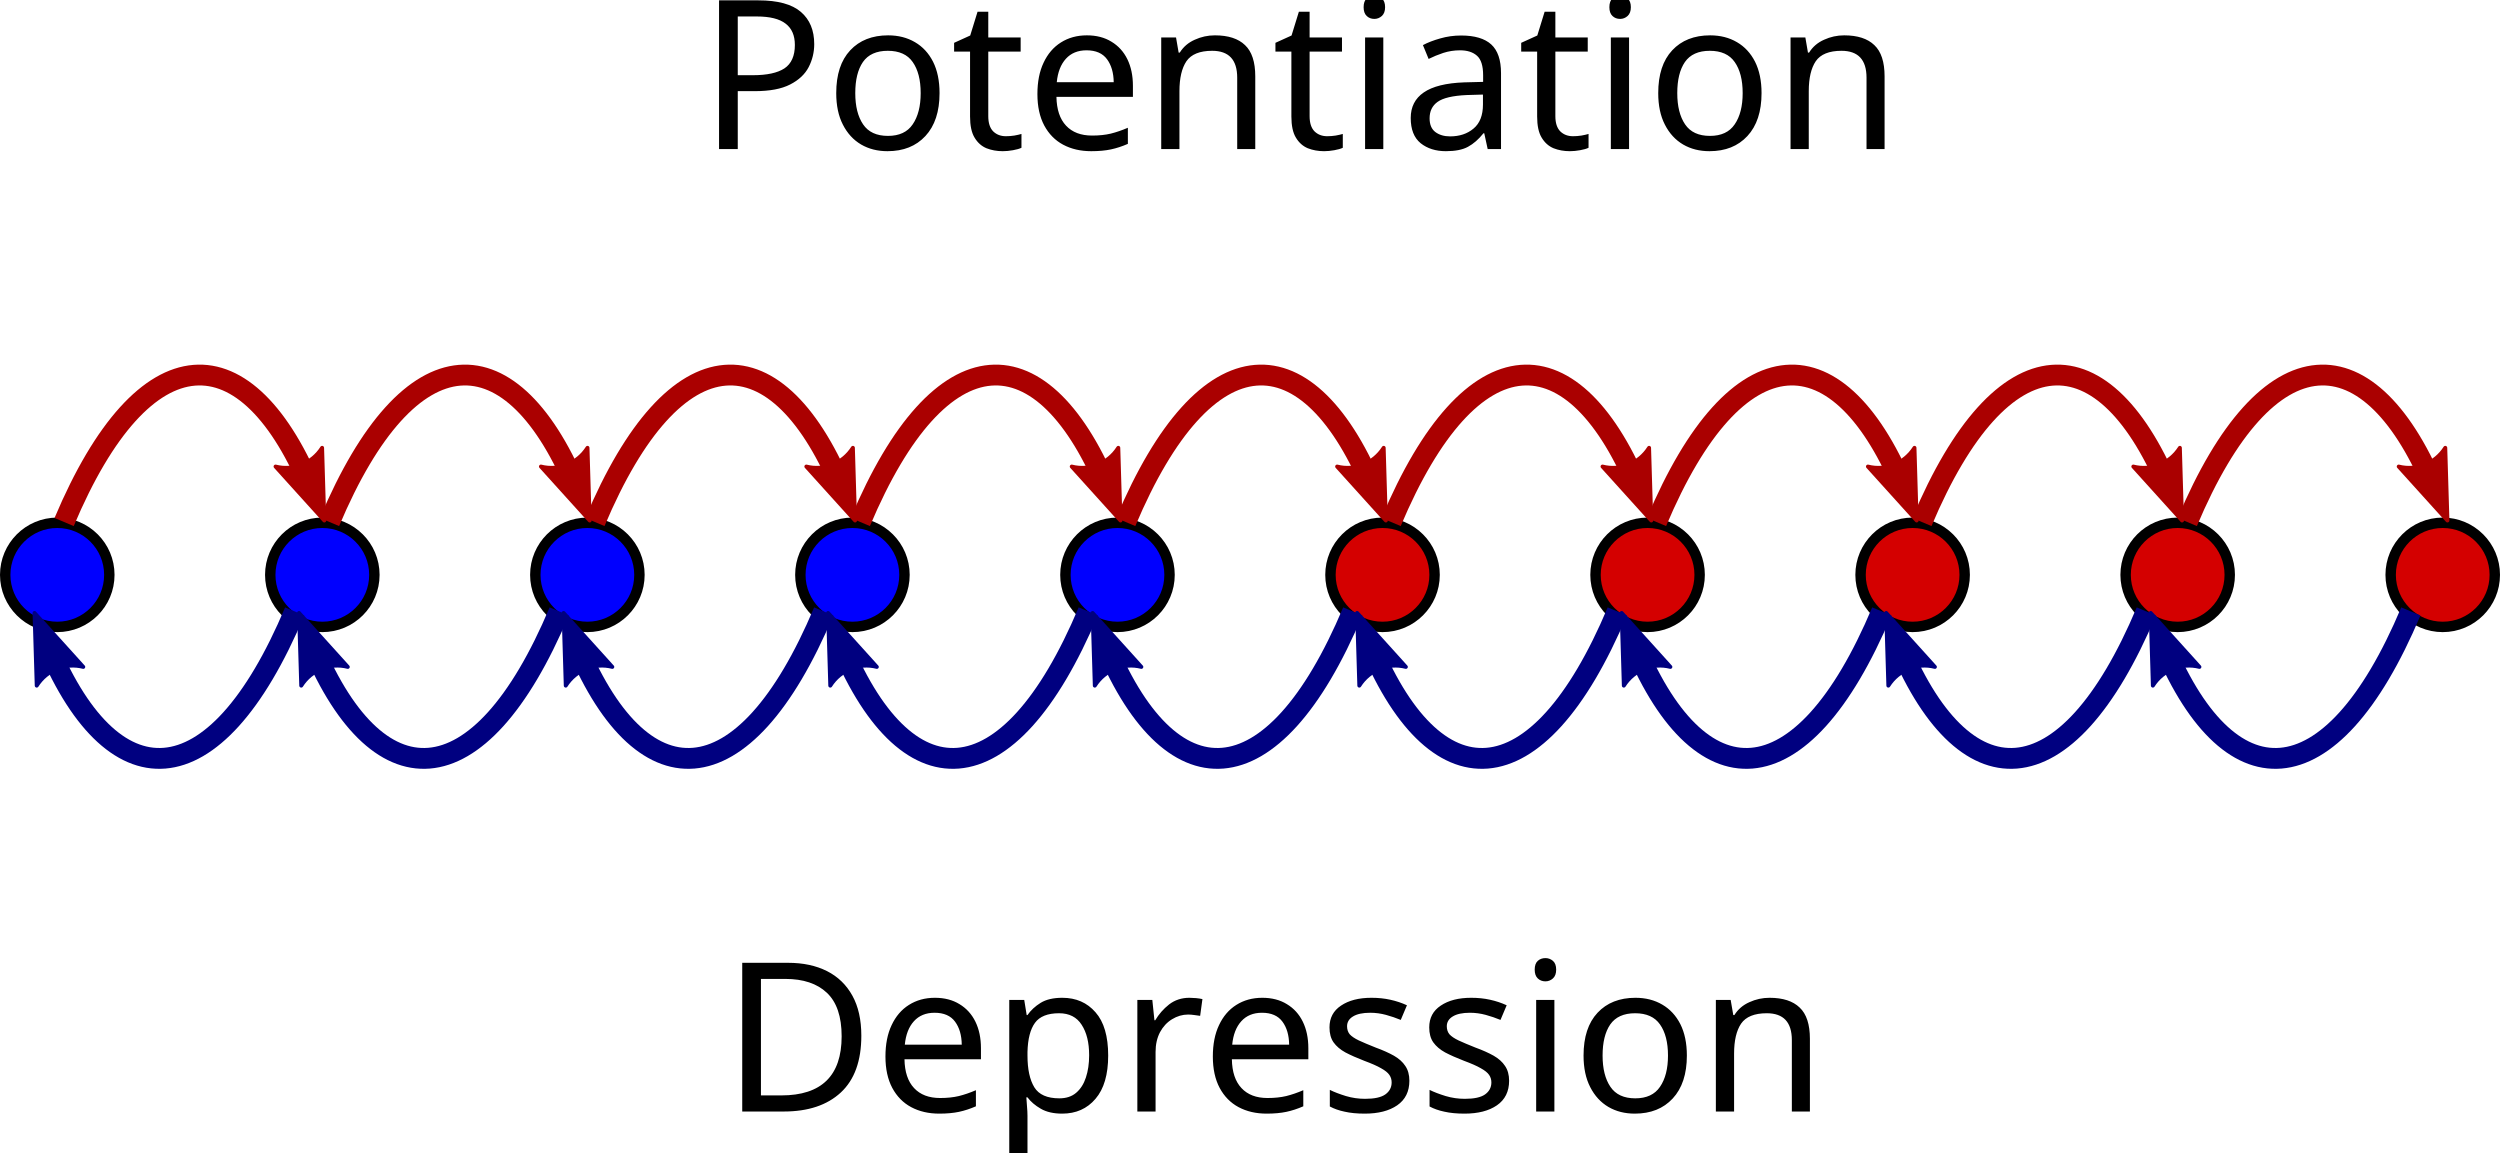
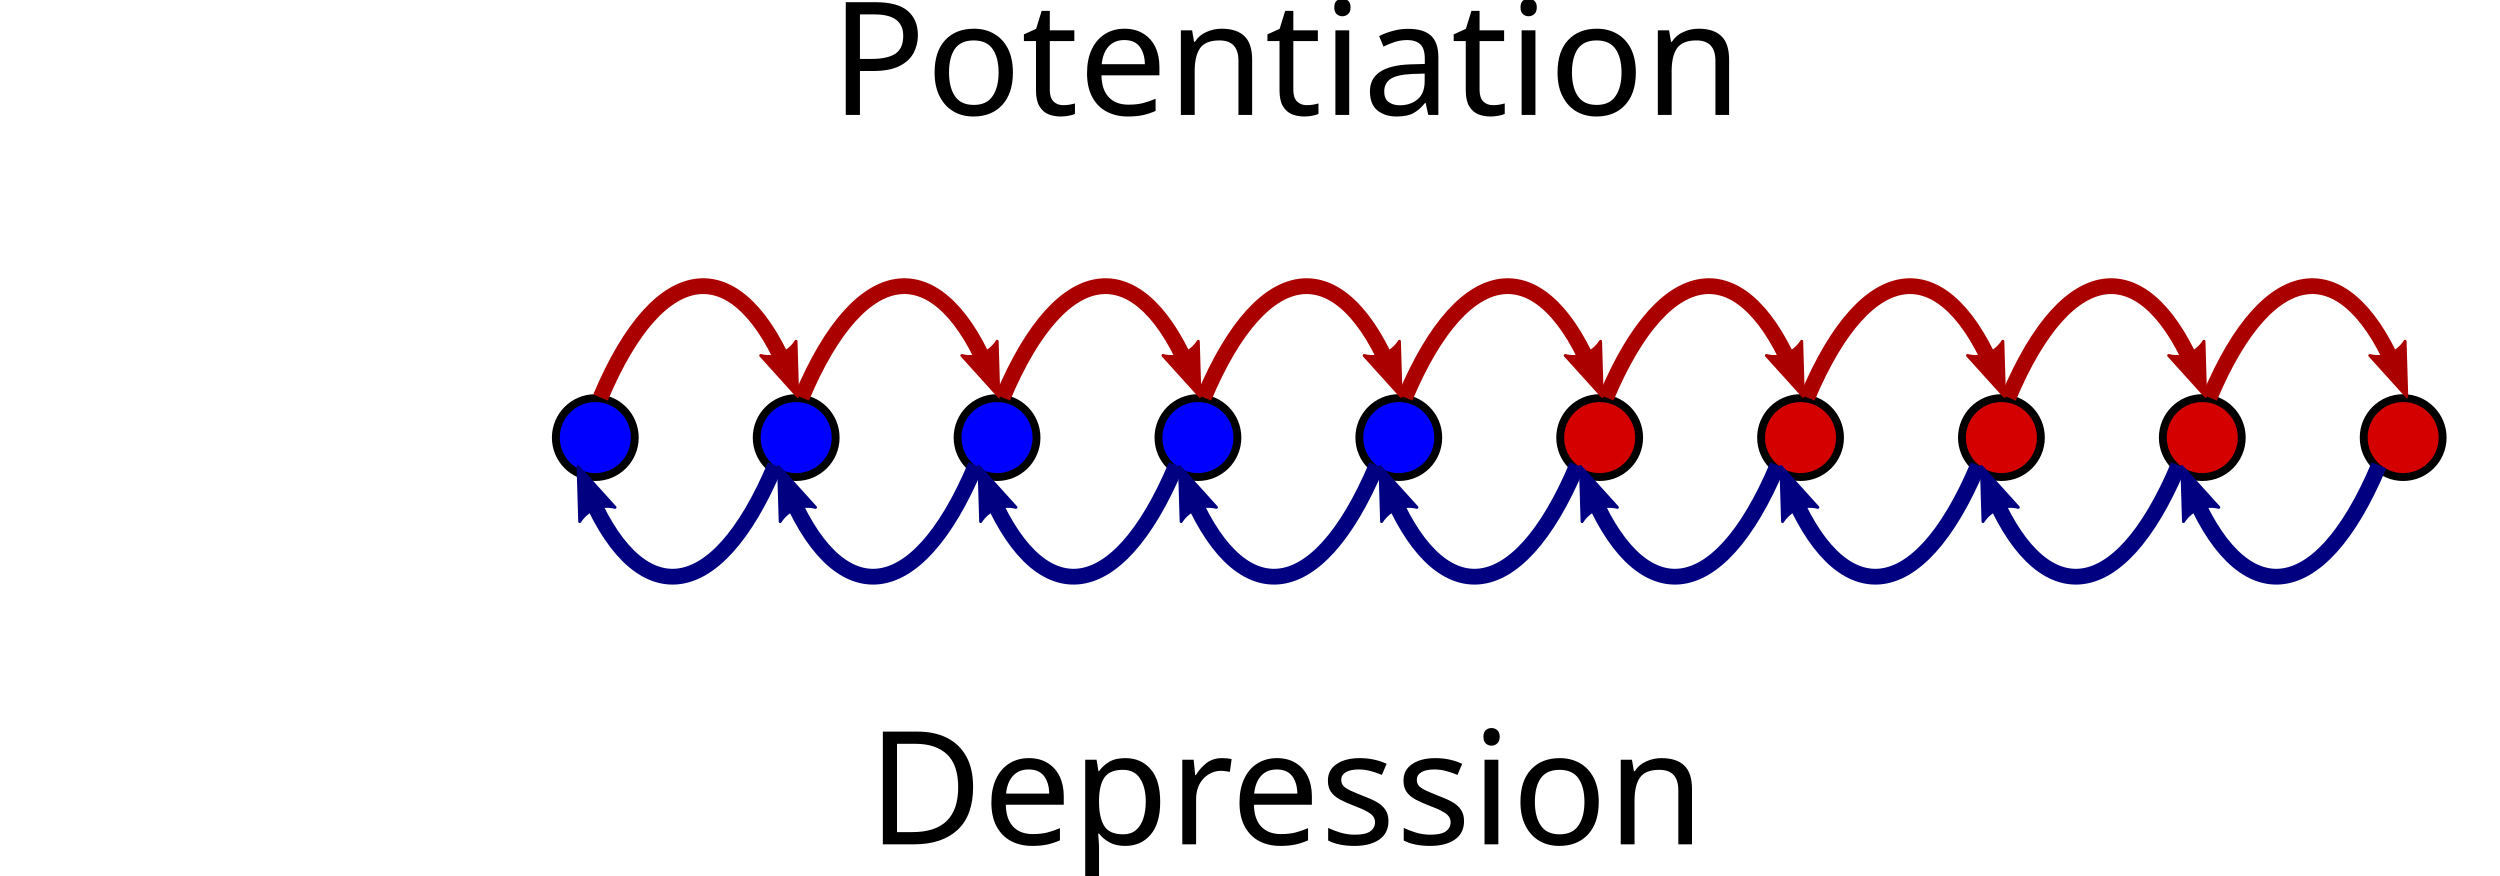
- <svg xmlns="http://www.w3.org/2000/svg" width="240.091" height="110.723" id="svg2" version="1.1">
+ <svg xmlns="http://www.w3.org/2000/svg" width="316.798" height="110.967" id="svg2" version="1.1">
  <defs id="defs4">
    <marker orient="auto" refY="0" refX="0" id="Arrow2Send" style="overflow:visible">
      <path id="path4544" style="font-size:12px;fill-rule:evenodd;stroke-width:0.625;stroke-linejoin:round" d="M 8.719,4.034 -2.207,0.016 8.719,-4.002 c -1.745,2.372 -1.735,5.617 -6e-7,8.035 z" transform="matrix(-0.3,0,0,-0.3,0.69,0)" />
    </marker>
    <marker orient="auto" refY="0" refX="0" id="Arrow2Sstart" style="overflow:visible">
      <path id="path4541" style="font-size:12px;fill-rule:evenodd;stroke-width:0.625;stroke-linejoin:round" d="M 8.719,4.034 -2.207,0.016 8.719,-4.002 c -1.745,2.372 -1.735,5.617 -6e-7,8.035 z" transform="matrix(0.3,0,0,0.3,-0.69,0)" />
    </marker>
    <marker orient="auto" refY="0" refX="0" id="Arrow2Send-4" style="overflow:visible">
      <path id="path4544-5" style="font-size:12px;fill-rule:evenodd;stroke-width:0.625;stroke-linejoin:round" d="M 8.719,4.034 -2.207,0.016 8.719,-4.002 c -1.745,2.372 -1.735,5.617 -6e-7,8.035 z" transform="matrix(-0.3,0,0,-0.3,0.69,0)" />
    </marker>
    <marker orient="auto" refY="0" refX="0" id="Arrow2Send-3" style="overflow:visible">
      <path id="path4544-52" style="font-size:12px;fill-rule:evenodd;stroke-width:0.625;stroke-linejoin:round" d="M 8.719,4.034 -2.207,0.016 8.719,-4.002 c -1.745,2.372 -1.735,5.617 -6e-7,8.035 z" transform="matrix(-0.3,0,0,-0.3,0.69,0)" />
    </marker>
    <marker orient="auto" refY="0" refX="0" id="Arrow2Send-9" style="overflow:visible">
      <path id="path4544-4" style="font-size:12px;fill-rule:evenodd;stroke-width:0.625;stroke-linejoin:round" d="M 8.719,4.034 -2.207,0.016 8.719,-4.002 c -1.745,2.372 -1.735,5.617 -6e-7,8.035 z" transform="matrix(-0.3,0,0,-0.3,0.69,0)" />
    </marker>
    <marker orient="auto" refY="0" refX="0" id="Arrow2Send-0" style="overflow:visible">
      <path id="path4544-59" style="font-size:12px;fill-rule:evenodd;stroke-width:0.625;stroke-linejoin:round" d="M 8.719,4.034 -2.207,0.016 8.719,-4.002 c -1.745,2.372 -1.735,5.617 -6e-7,8.035 z" transform="matrix(-0.3,0,0,-0.3,0.69,0)" />
    </marker>
    <marker orient="auto" refY="0" refX="0" id="Arrow2Send-6" style="overflow:visible">
      <path id="path4544-594" style="font-size:12px;fill-rule:evenodd;stroke-width:0.625;stroke-linejoin:round" d="M 8.719,4.034 -2.207,0.016 8.719,-4.002 c -1.745,2.372 -1.735,5.617 -6e-7,8.035 z" transform="matrix(-0.3,0,0,-0.3,0.69,0)" />
    </marker>
    <marker orient="auto" refY="0" refX="0" id="Arrow2Send-43" style="overflow:visible">
      <path id="path4544-54" style="font-size:12px;fill-rule:evenodd;stroke-width:0.625;stroke-linejoin:round" d="M 8.719,4.034 -2.207,0.016 8.719,-4.002 c -1.745,2.372 -1.735,5.617 -6e-7,8.035 z" transform="matrix(-0.3,0,0,-0.3,0.69,0)" />
    </marker>
    <marker orient="auto" refY="0" refX="0" id="Arrow2Send-41" style="overflow:visible">
      <path id="path4544-6" style="font-size:12px;fill-rule:evenodd;stroke-width:0.625;stroke-linejoin:round" d="M 8.719,4.034 -2.207,0.016 8.719,-4.002 c -1.745,2.372 -1.735,5.617 -6e-7,8.035 z" transform="matrix(-0.3,0,0,-0.3,0.69,0)" />
    </marker>
    <marker orient="auto" refY="0" refX="0" id="Arrow2Send-1" style="overflow:visible">
      <path id="path4544-58" style="font-size:12px;fill-rule:evenodd;stroke-width:0.625;stroke-linejoin:round" d="M 8.719,4.034 -2.207,0.016 8.719,-4.002 c -1.745,2.372 -1.735,5.617 -6e-7,8.035 z" transform="matrix(-0.3,0,0,-0.3,0.69,0)" />
    </marker>
    <marker orient="auto" refY="0" refX="0" id="Arrow2Send-01" style="overflow:visible">
      <path id="path4544-40" style="font-size:12px;fill-rule:evenodd;stroke-width:0.625;stroke-linejoin:round" d="M 8.719,4.034 -2.207,0.016 8.719,-4.002 c -1.745,2.372 -1.735,5.617 -6e-7,8.035 z" transform="matrix(-0.3,0,0,-0.3,0.69,0)" />
    </marker>
    <marker orient="auto" refY="0" refX="0" id="Arrow2Send-91" style="overflow:visible">
      <path id="path4544-7" style="font-size:12px;fill-rule:evenodd;stroke-width:0.625;stroke-linejoin:round" d="M 8.719,4.034 -2.207,0.016 8.719,-4.002 c -1.745,2.372 -1.735,5.617 -6e-7,8.035 z" transform="matrix(-0.3,0,0,-0.3,0.69,0)" />
    </marker>
    <marker orient="auto" refY="0" refX="0" id="Arrow2Send-96" style="overflow:visible">
      <path id="path4544-8" style="font-size:12px;fill-rule:evenodd;stroke-width:0.625;stroke-linejoin:round" d="M 8.719,4.034 -2.207,0.016 8.719,-4.002 c -1.745,2.372 -1.735,5.617 -6e-7,8.035 z" transform="matrix(-0.3,0,0,-0.3,0.69,0)" />
    </marker>
    <marker orient="auto" refY="0" refX="0" id="Arrow2Send-30" style="overflow:visible">
      <path id="path4544-2" style="font-size:12px;fill-rule:evenodd;stroke-width:0.625;stroke-linejoin:round" d="M 8.719,4.034 -2.207,0.016 8.719,-4.002 c -1.745,2.372 -1.735,5.617 -6e-7,8.035 z" transform="matrix(-0.3,0,0,-0.3,0.69,0)" />
    </marker>
    <marker orient="auto" refY="0" refX="0" id="Arrow2Send-92" style="overflow:visible">
      <path id="path4544-24" style="font-size:12px;fill-rule:evenodd;stroke-width:0.625;stroke-linejoin:round" d="M 8.719,4.034 -2.207,0.016 8.719,-4.002 c -1.745,2.372 -1.735,5.617 -6e-7,8.035 z" transform="matrix(-0.3,0,0,-0.3,0.69,0)" />
    </marker>
    <marker orient="auto" refY="0" refX="0" id="Arrow2Send-8" style="overflow:visible">
      <path id="path4544-72" style="font-size:12px;fill-rule:evenodd;stroke-width:0.625;stroke-linejoin:round" d="M 8.719,4.034 -2.207,0.016 8.719,-4.002 c -1.745,2.372 -1.735,5.617 -6e-7,8.035 z" transform="matrix(-0.3,0,0,-0.3,0.69,0)" />
    </marker>
    <marker orient="auto" refY="0" refX="0" id="Arrow2Send-34" style="overflow:visible">
      <path id="path4544-3" style="font-size:12px;fill-rule:evenodd;stroke-width:0.625;stroke-linejoin:round" d="M 8.719,4.034 -2.207,0.016 8.719,-4.002 c -1.745,2.372 -1.735,5.617 -6e-7,8.035 z" transform="matrix(-0.3,0,0,-0.3,0.69,0)" />
    </marker>
    <marker orient="auto" refY="0" refX="0" id="Arrow2Send-32" style="overflow:visible">
      <path id="path4544-76" style="font-size:12px;fill-rule:evenodd;stroke-width:0.625;stroke-linejoin:round" d="M 8.719,4.034 -2.207,0.016 8.719,-4.002 c -1.745,2.372 -1.735,5.617 -6e-7,8.035 z" transform="matrix(-0.3,0,0,-0.3,0.69,0)" />
    </marker>
    <marker orient="auto" refY="0" refX="0" id="Arrow2Send-36" style="overflow:visible">
      <path id="path4544-9" style="font-size:12px;fill-rule:evenodd;stroke-width:0.625;stroke-linejoin:round" d="M 8.719,4.034 -2.207,0.016 8.719,-4.002 c -1.745,2.372 -1.735,5.617 -6e-7,8.035 z" transform="matrix(-0.3,0,0,-0.3,0.69,0)" />
    </marker>
    <marker orient="auto" refY="0" refX="0" id="Arrow2Send-33" style="overflow:visible">
      <path id="path4544-0" style="font-size:12px;fill-rule:evenodd;stroke-width:0.625;stroke-linejoin:round" d="M 8.719,4.034 -2.207,0.016 8.719,-4.002 c -1.745,2.372 -1.735,5.617 -6e-7,8.035 z" transform="matrix(-0.3,0,0,-0.3,0.69,0)" />
    </marker>
    <marker orient="auto" refY="0" refX="0" id="Arrow2SendM" style="overflow:visible">
      <path id="path3097" style="font-size:12px;fill:#aa0000;fill-rule:evenodd;stroke:#aa0000;stroke-width:0.625;stroke-linejoin:round" d="M 8.719,4.034 -2.207,0.016 8.719,-4.002 c -1.745,2.372 -1.735,5.617 -6e-7,8.035 z" transform="matrix(-0.3,0,0,-0.3,0.69,0)" />
    </marker>
    <marker orient="auto" refY="0" refX="0" id="Arrow2Sendg" style="overflow:visible">
      <path id="path3100" style="font-size:12px;fill:#aa0000;fill-rule:evenodd;stroke:#aa0000;stroke-width:0.625;stroke-linejoin:round" d="M 8.719,4.034 -2.207,0.016 8.719,-4.002 c -1.745,2.372 -1.735,5.617 -6e-7,8.035 z" transform="matrix(-0.3,0,0,-0.3,0.69,0)" />
    </marker>
    <marker orient="auto" refY="0" refX="0" id="Arrow2Send3" style="overflow:visible">
      <path id="path3103" style="font-size:12px;fill:#aa0000;fill-rule:evenodd;stroke:#aa0000;stroke-width:0.625;stroke-linejoin:round" d="M 8.719,4.034 -2.207,0.016 8.719,-4.002 c -1.745,2.372 -1.735,5.617 -6e-7,8.035 z" transform="matrix(-0.3,0,0,-0.3,0.69,0)" />
    </marker>
    <marker orient="auto" refY="0" refX="0" id="Arrow2Sends" style="overflow:visible">
      <path id="path3106" style="font-size:12px;fill:#aa0000;fill-rule:evenodd;stroke:#aa0000;stroke-width:0.625;stroke-linejoin:round" d="M 8.719,4.034 -2.207,0.016 8.719,-4.002 c -1.745,2.372 -1.735,5.617 -6e-7,8.035 z" transform="matrix(-0.3,0,0,-0.3,0.69,0)" />
    </marker>
    <marker orient="auto" refY="0" refX="0" id="Arrow2Sendz" style="overflow:visible">
      <path id="path3109" style="font-size:12px;fill:#aa0000;fill-rule:evenodd;stroke:#aa0000;stroke-width:0.625;stroke-linejoin:round" d="M 8.719,4.034 -2.207,0.016 8.719,-4.002 c -1.745,2.372 -1.735,5.617 -6e-7,8.035 z" transform="matrix(-0.3,0,0,-0.3,0.69,0)" />
    </marker>
    <marker orient="auto" refY="0" refX="0" id="Arrow2SendI" style="overflow:visible">
      <path id="path3112" style="font-size:12px;fill:#aa0000;fill-rule:evenodd;stroke:#aa0000;stroke-width:0.625;stroke-linejoin:round" d="M 8.719,4.034 -2.207,0.016 8.719,-4.002 c -1.745,2.372 -1.735,5.617 -6e-7,8.035 z" transform="matrix(-0.3,0,0,-0.3,0.69,0)" />
    </marker>
    <marker orient="auto" refY="0" refX="0" id="Arrow2Send7" style="overflow:visible">
      <path id="path3115" style="font-size:12px;fill:#aa0000;fill-rule:evenodd;stroke:#aa0000;stroke-width:0.625;stroke-linejoin:round" d="M 8.719,4.034 -2.207,0.016 8.719,-4.002 c -1.745,2.372 -1.735,5.617 -6e-7,8.035 z" transform="matrix(-0.3,0,0,-0.3,0.69,0)" />
    </marker>
    <marker orient="auto" refY="0" refX="0" id="Arrow2SendG" style="overflow:visible">
      <path id="path3118" style="font-size:12px;fill:#aa0000;fill-rule:evenodd;stroke:#aa0000;stroke-width:0.625;stroke-linejoin:round" d="M 8.719,4.034 -2.207,0.016 8.719,-4.002 c -1.745,2.372 -1.735,5.617 -6e-7,8.035 z" transform="matrix(-0.3,0,0,-0.3,0.69,0)" />
    </marker>
    <marker orient="auto" refY="0" refX="0" id="Arrow2SendJ" style="overflow:visible">
      <path id="path3121" style="font-size:12px;fill:#aa0000;fill-rule:evenodd;stroke:#aa0000;stroke-width:0.625;stroke-linejoin:round" d="M 8.719,4.034 -2.207,0.016 8.719,-4.002 c -1.745,2.372 -1.735,5.617 -6e-7,8.035 z" transform="matrix(-0.3,0,0,-0.3,0.69,0)" />
    </marker>
    <marker orient="auto" refY="0" refX="0" id="Arrow2Sendzk" style="overflow:visible">
      <path id="path3315" style="font-size:12px;fill:#000080;fill-rule:evenodd;stroke:#000080;stroke-width:0.625;stroke-linejoin:round" d="M 8.719,4.034 -2.207,0.016 8.719,-4.002 c -1.745,2.372 -1.735,5.617 -6e-7,8.035 z" transform="matrix(-0.3,0,0,-0.3,0.69,0)" />
    </marker>
    <marker orient="auto" refY="0" refX="0" id="Arrow2SendD" style="overflow:visible">
      <path id="path3318" style="font-size:12px;fill:#000080;fill-rule:evenodd;stroke:#000080;stroke-width:0.625;stroke-linejoin:round" d="M 8.719,4.034 -2.207,0.016 8.719,-4.002 c -1.745,2.372 -1.735,5.617 -6e-7,8.035 z" transform="matrix(-0.3,0,0,-0.3,0.69,0)" />
    </marker>
    <marker orient="auto" refY="0" refX="0" id="Arrow2SendO" style="overflow:visible">
      <path id="path3321" style="font-size:12px;fill:#000080;fill-rule:evenodd;stroke:#000080;stroke-width:0.625;stroke-linejoin:round" d="M 8.719,4.034 -2.207,0.016 8.719,-4.002 c -1.745,2.372 -1.735,5.617 -6e-7,8.035 z" transform="matrix(-0.3,0,0,-0.3,0.69,0)" />
    </marker>
    <marker orient="auto" refY="0" refX="0" id="Arrow2Sendu" style="overflow:visible">
      <path id="path3324" style="font-size:12px;fill:#000080;fill-rule:evenodd;stroke:#000080;stroke-width:0.625;stroke-linejoin:round" d="M 8.719,4.034 -2.207,0.016 8.719,-4.002 c -1.745,2.372 -1.735,5.617 -6e-7,8.035 z" transform="matrix(-0.3,0,0,-0.3,0.69,0)" />
    </marker>
    <marker orient="auto" refY="0" refX="0" id="Arrow2Sendd" style="overflow:visible">
      <path id="path3327" style="font-size:12px;fill:#000080;fill-rule:evenodd;stroke:#000080;stroke-width:0.625;stroke-linejoin:round" d="M 8.719,4.034 -2.207,0.016 8.719,-4.002 c -1.745,2.372 -1.735,5.617 -6e-7,8.035 z" transform="matrix(-0.3,0,0,-0.3,0.69,0)" />
    </marker>
    <marker orient="auto" refY="0" refX="0" id="Arrow2Send9" style="overflow:visible">
      <path id="path3330" style="font-size:12px;fill:#000080;fill-rule:evenodd;stroke:#000080;stroke-width:0.625;stroke-linejoin:round" d="M 8.719,4.034 -2.207,0.016 8.719,-4.002 c -1.745,2.372 -1.735,5.617 -6e-7,8.035 z" transform="matrix(-0.3,0,0,-0.3,0.69,0)" />
    </marker>
    <marker orient="auto" refY="0" refX="0" id="Arrow2SendI1" style="overflow:visible">
      <path id="path3333" style="font-size:12px;fill:#000080;fill-rule:evenodd;stroke:#000080;stroke-width:0.625;stroke-linejoin:round" d="M 8.719,4.034 -2.207,0.016 8.719,-4.002 c -1.745,2.372 -1.735,5.617 -6e-7,8.035 z" transform="matrix(-0.3,0,0,-0.3,0.69,0)" />
    </marker>
    <marker orient="auto" refY="0" refX="0" id="Arrow2Senda" style="overflow:visible">
      <path id="path3336" style="font-size:12px;fill:#000080;fill-rule:evenodd;stroke:#000080;stroke-width:0.625;stroke-linejoin:round" d="M 8.719,4.034 -2.207,0.016 8.719,-4.002 c -1.745,2.372 -1.735,5.617 -6e-7,8.035 z" transform="matrix(-0.3,0,0,-0.3,0.69,0)" />
    </marker>
    <marker orient="auto" refY="0" refX="0" id="Arrow2SendaN" style="overflow:visible">
      <path id="path3339" style="font-size:12px;fill:#000080;fill-rule:evenodd;stroke:#000080;stroke-width:0.625;stroke-linejoin:round" d="M 8.719,4.034 -2.207,0.016 8.719,-4.002 c -1.745,2.372 -1.735,5.617 -6e-7,8.035 z" transform="matrix(-0.3,0,0,-0.3,0.69,0)" />
    </marker>
  </defs>
-   <g id="layer1" transform="translate(-137.0974,-372.6993)">
-     <g id="g3090" transform="translate(0,-13.02745)">
-       <path d="m 190,347.362 c 0,2.761 -2.239,5 -5,5 -2.761,0 -5,-2.239 -5,-5 0,-2.761 2.239,-5 5,-5 2.761,0 5,2.239 5,5 z" id="path2994-3-2-1" style="fill:#d40000;stroke:#000000;stroke-width:1;stroke-linecap:round;stroke-linejoin:round;stroke-miterlimit:4;stroke-dasharray:none;stroke-dashoffset:0" transform="matrix(-1,0,0,1,556.6883,93.57143)" />
-       <path d="m 190,347.362 c 0,2.761 -2.239,5 -5,5 -2.761,0 -5,-2.239 -5,-5 0,-2.761 2.239,-5 5,-5 2.761,0 5,2.239 5,5 z" id="path2994-3-2-7" style="fill:#d40000;stroke:#000000;stroke-width:1;stroke-linecap:round;stroke-linejoin:round;stroke-miterlimit:4;stroke-dasharray:none;stroke-dashoffset:0" transform="matrix(-1,0,0,1,531.2338,93.57143)" />
-       <path d="m 190,347.362 c 0,2.761 -2.239,5 -5,5 -2.761,0 -5,-2.239 -5,-5 0,-2.761 2.239,-5 5,-5 2.761,0 5,2.239 5,5 z" id="path2994-3-2-4" style="fill:#d40000;stroke:#000000;stroke-width:1;stroke-linecap:round;stroke-linejoin:round;stroke-miterlimit:4;stroke-dasharray:none;stroke-dashoffset:0" transform="matrix(-1,0,0,1,480.3247,93.57143)" />
-       <path d="m 190,347.362 c 0,2.761 -2.239,5 -5,5 -2.761,0 -5,-2.239 -5,-5 0,-2.761 2.239,-5 5,-5 2.761,0 5,2.239 5,5 z" id="path2994-3-2-0" style="fill:#d40000;stroke:#000000;stroke-width:1;stroke-linecap:round;stroke-linejoin:round;stroke-miterlimit:4;stroke-dasharray:none;stroke-dashoffset:0" transform="matrix(-1,0,0,1,505.7792,93.57143)" />
-       <path d="m 190,347.362 c 0,2.761 -2.239,5 -5,5 -2.761,0 -5,-2.239 -5,-5 0,-2.761 2.239,-5 5,-5 2.761,0 5,2.239 5,5 z" id="path2994-3-2-9" style="fill:#d40000;stroke:#000000;stroke-width:1;stroke-linecap:round;stroke-linejoin:round;stroke-miterlimit:4;stroke-dasharray:none;stroke-dashoffset:0" transform="matrix(-1,0,0,1,454.8701,93.57143)" />
-       <path d="m 190,347.362 c 0,2.761 -2.239,5 -5,5 -2.761,0 -5,-2.239 -5,-5 0,-2.761 2.239,-5 5,-5 2.761,0 5,2.239 5,5 z" id="path2994-4" style="fill:#0000ff;stroke:#000000;stroke-width:1;stroke-linecap:round;stroke-linejoin:round;stroke-miterlimit:4;stroke-dasharray:none;stroke-dashoffset:0" transform="matrix(-1,0,0,1,327.5974,93.57143)" />
-       <path d="m 190,347.362 c 0,2.761 -2.239,5 -5,5 -2.761,0 -5,-2.239 -5,-5 0,-2.761 2.239,-5 5,-5 2.761,0 5,2.239 5,5 z" id="path2994-8" style="fill:#0000ff;stroke:#000000;stroke-width:1;stroke-linecap:round;stroke-linejoin:round;stroke-miterlimit:4;stroke-dasharray:none;stroke-dashoffset:0" transform="matrix(-1,0,0,1,353.0519,93.57143)" />
-       <path d="m 190,347.362 c 0,2.761 -2.239,5 -5,5 -2.761,0 -5,-2.239 -5,-5 0,-2.761 2.239,-5 5,-5 2.761,0 5,2.239 5,5 z" id="path2994-82" style="fill:#0000ff;stroke:#000000;stroke-width:1;stroke-linecap:round;stroke-linejoin:round;stroke-miterlimit:4;stroke-dasharray:none;stroke-dashoffset:0" transform="matrix(-1,0,0,1,378.5065,93.57143)" />
-       <path d="m 190,347.362 c 0,2.761 -2.239,5 -5,5 -2.761,0 -5,-2.239 -5,-5 0,-2.761 2.239,-5 5,-5 2.761,0 5,2.239 5,5 z" id="path2994-45" style="fill:#0000ff;stroke:#000000;stroke-width:1;stroke-linecap:round;stroke-linejoin:round;stroke-miterlimit:4;stroke-dasharray:none;stroke-dashoffset:0" transform="matrix(-1,0,0,1,403.961,93.57143)" />
-       <path d="m 190,347.362 c 0,2.761 -2.239,5 -5,5 -2.761,0 -5,-2.239 -5,-5 0,-2.761 2.239,-5 5,-5 2.761,0 5,2.239 5,5 z" id="path2994-5" style="fill:#0000ff;stroke:#000000;stroke-width:1;stroke-linecap:round;stroke-linejoin:round;stroke-miterlimit:4;stroke-dasharray:none;stroke-dashoffset:0" transform="matrix(-1,0,0,1,429.4156,93.57143)" />
-       <path id="path5894-5" d="m 143.256,435.86 c 7.696,-18.279 17.625,-18.423 23.968,-2.651" style="fill:none;stroke:#aa0000;stroke-width:2;stroke-linecap:butt;stroke-linejoin:miter;stroke-miterlimit:4;stroke-opacity:1;stroke-dasharray:none;marker-end:url(#Arrow2Sendz)" />
-       <path id="path5894-5-4" d="m 347.157,435.86 c 7.696,-18.279 17.625,-18.423 23.968,-2.651" style="fill:none;stroke:#aa0000;stroke-width:2;stroke-linecap:butt;stroke-linejoin:miter;stroke-miterlimit:4;stroke-opacity:1;stroke-dasharray:none;marker-end:url(#Arrow2Sends)" />
-       <path id="path5894-5-9" d="m 321.669,435.86 c 7.696,-18.279 17.625,-18.423 23.968,-2.651" style="fill:none;stroke:#aa0000;stroke-width:2;stroke-linecap:butt;stroke-linejoin:miter;stroke-miterlimit:4;stroke-opacity:1;stroke-dasharray:none;marker-end:url(#Arrow2Sendg)" />
-       <path id="path5894-5-93" d="m 296.182,435.86 c 7.696,-18.279 17.625,-18.423 23.968,-2.651" style="fill:none;stroke:#aa0000;stroke-width:2;stroke-linecap:butt;stroke-linejoin:miter;stroke-miterlimit:4;stroke-opacity:1;stroke-dasharray:none;marker-end:url(#Arrow2SendJ)" />
-       <path id="path5894-5-48" d="m 270.694,435.86 c 7.696,-18.279 17.625,-18.423 23.968,-2.651" style="fill:none;stroke:#aa0000;stroke-width:2;stroke-linecap:butt;stroke-linejoin:miter;stroke-miterlimit:4;stroke-opacity:1;stroke-dasharray:none;marker-end:url(#Arrow2SendG)" />
-       <path id="path5894-5-8" d="m 245.206,435.86 c 7.696,-18.279 17.625,-18.423 23.968,-2.651" style="fill:none;stroke:#aa0000;stroke-width:2;stroke-linecap:butt;stroke-linejoin:miter;stroke-miterlimit:4;stroke-opacity:1;stroke-dasharray:none;marker-end:url(#Arrow2SendM)" />
-       <path id="path5894-5-2" d="m 219.719,435.86 c 7.696,-18.279 17.625,-18.423 23.968,-2.651" style="fill:none;stroke:#aa0000;stroke-width:2;stroke-linecap:butt;stroke-linejoin:miter;stroke-miterlimit:4;stroke-opacity:1;stroke-dasharray:none;marker-end:url(#Arrow2Send3)" />
-       <path id="path5894-5-98" d="m 194.231,435.86 c 7.696,-18.279 17.625,-18.423 23.968,-2.651" style="fill:none;stroke:#aa0000;stroke-width:2;stroke-linecap:butt;stroke-linejoin:miter;stroke-miterlimit:4;stroke-opacity:1;stroke-dasharray:none;marker-end:url(#Arrow2SendI)" />
-       <path id="path5894-5-49" d="m 168.743,435.86 c 7.696,-18.279 17.625,-18.423 23.968,-2.651" style="fill:none;stroke:#aa0000;stroke-width:2;stroke-linecap:butt;stroke-linejoin:miter;stroke-miterlimit:4;stroke-opacity:1;stroke-dasharray:none;marker-end:url(#Arrow2Send7)" />
-       <path id="path5894-5-1" d="m 165.399,444.446 c -7.696,18.279 -17.625,18.423 -23.968,2.651" style="fill:none;stroke:#000080;stroke-width:2;stroke-linecap:butt;stroke-linejoin:miter;stroke-miterlimit:4;stroke-opacity:1;stroke-dasharray:none;stroke-dashoffset:0;marker-end:url(#Arrow2SendD)" />
-       <path id="path5894-5-1-1" d="m 368.626,444.446 c -7.696,18.279 -17.625,18.423 -23.968,2.651" style="fill:none;stroke:#000080;stroke-width:2;stroke-linecap:butt;stroke-linejoin:miter;stroke-miterlimit:4;stroke-opacity:1;stroke-dasharray:none;stroke-dashoffset:0;marker-end:url(#Arrow2Senda)" />
-       <path id="path5894-5-1-19" d="m 343.223,444.446 c -7.696,18.279 -17.625,18.423 -23.968,2.651" style="fill:none;stroke:#000080;stroke-width:2;stroke-linecap:butt;stroke-linejoin:miter;stroke-miterlimit:4;stroke-opacity:1;stroke-dasharray:none;stroke-dashoffset:0;marker-end:url(#Arrow2Sendd)" />
-       <path id="path5894-5-1-0" d="m 317.819,444.446 c -7.696,18.279 -17.625,18.423 -23.968,2.651" style="fill:none;stroke:#000080;stroke-width:2;stroke-linecap:butt;stroke-linejoin:miter;stroke-miterlimit:4;stroke-opacity:1;stroke-dasharray:none;stroke-dashoffset:0;marker-end:url(#Arrow2SendI1)" />
-       <path id="path5894-5-1-8" d="m 292.416,444.446 c -7.696,18.279 -17.625,18.423 -23.968,2.651" style="fill:none;stroke:#000080;stroke-width:2;stroke-linecap:butt;stroke-linejoin:miter;stroke-miterlimit:4;stroke-opacity:1;stroke-dasharray:none;stroke-dashoffset:0;marker-end:url(#Arrow2SendO)" />
-       <path id="path5894-5-1-9" d="m 267.013,444.446 c -7.696,18.279 -17.625,18.423 -23.968,2.651" style="fill:none;stroke:#000080;stroke-width:2;stroke-linecap:butt;stroke-linejoin:miter;stroke-miterlimit:4;stroke-opacity:1;stroke-dasharray:none;stroke-dashoffset:0;marker-end:url(#Arrow2Sendu)" />
-       <path id="path5894-5-1-95" d="m 241.609,444.446 c -7.696,18.279 -17.625,18.423 -23.968,2.651" style="fill:none;stroke:#000080;stroke-width:2;stroke-linecap:butt;stroke-linejoin:miter;stroke-miterlimit:4;stroke-opacity:1;stroke-dasharray:none;stroke-dashoffset:0;marker-end:url(#Arrow2Sendzk)" />
-       <path id="path5894-5-1-191" d="m 216.206,444.446 c -7.696,18.279 -17.625,18.423 -23.968,2.651" style="fill:none;stroke:#000080;stroke-width:2;stroke-linecap:butt;stroke-linejoin:miter;stroke-miterlimit:4;stroke-opacity:1;stroke-dasharray:none;stroke-dashoffset:0;marker-end:url(#Arrow2Send9)" />
-       <path id="path5894-5-1-15" d="m 190.802,444.446 c -7.696,18.279 -17.625,18.423 -23.968,2.651" style="fill:none;stroke:#000080;stroke-width:2;stroke-linecap:butt;stroke-linejoin:miter;stroke-miterlimit:4;stroke-opacity:1;stroke-dasharray:none;stroke-dashoffset:0;marker-end:url(#Arrow2SendaN)" />
-     </g>
-     <text xml:space="preserve" style="font-size:40px;font-style:normal;font-weight:normal;line-height:125%;letter-spacing:0px;word-spacing:0px;fill:#000000;fill-opacity:1;stroke:none;font-family:Sans" x="204.213" y="387.016" id="text3089">
-       <tspan id="tspan3091" x="204.213" y="387.016" style="font-size:20px">Potentiation</tspan>
+   <g id="layer1" transform="translate(-94.05228,-372.4551)">
+     <path transform="matrix(-1,0,0,1,583.5796,80.54397)" style="fill:#d40000;stroke:#000000;stroke-width:1;stroke-linecap:round;stroke-linejoin:round;stroke-miterlimit:4;stroke-dasharray:none;stroke-dashoffset:0" id="path2994-3-2-1" d="m 190,347.362 c 0,2.761 -2.239,5 -5,5 -2.761,0 -5,-2.239 -5,-5 0,-2.761 2.239,-5 5,-5 2.761,0 5,2.239 5,5 z" />
+     <path transform="matrix(-1,0,0,1,558.1251,80.54397)" style="fill:#d40000;stroke:#000000;stroke-width:1;stroke-linecap:round;stroke-linejoin:round;stroke-miterlimit:4;stroke-dasharray:none;stroke-dashoffset:0" id="path2994-3-2-7" d="m 190,347.362 c 0,2.761 -2.239,5 -5,5 -2.761,0 -5,-2.239 -5,-5 0,-2.761 2.239,-5 5,-5 2.761,0 5,2.239 5,5 z" />
+     <path transform="matrix(-1,0,0,1,507.216,80.54397)" style="fill:#d40000;stroke:#000000;stroke-width:1;stroke-linecap:round;stroke-linejoin:round;stroke-miterlimit:4;stroke-dasharray:none;stroke-dashoffset:0" id="path2994-3-2-4" d="m 190,347.362 c 0,2.761 -2.239,5 -5,5 -2.761,0 -5,-2.239 -5,-5 0,-2.761 2.239,-5 5,-5 2.761,0 5,2.239 5,5 z" />
+     <path transform="matrix(-1,0,0,1,532.6706,80.54397)" style="fill:#d40000;stroke:#000000;stroke-width:1;stroke-linecap:round;stroke-linejoin:round;stroke-miterlimit:4;stroke-dasharray:none;stroke-dashoffset:0" id="path2994-3-2-0" d="m 190,347.362 c 0,2.761 -2.239,5 -5,5 -2.761,0 -5,-2.239 -5,-5 0,-2.761 2.239,-5 5,-5 2.761,0 5,2.239 5,5 z" />
+     <path transform="matrix(-1,0,0,1,481.7615,80.54397)" style="fill:#d40000;stroke:#000000;stroke-width:1;stroke-linecap:round;stroke-linejoin:round;stroke-miterlimit:4;stroke-dasharray:none;stroke-dashoffset:0" id="path2994-3-2-9" d="m 190,347.362 c 0,2.761 -2.239,5 -5,5 -2.761,0 -5,-2.239 -5,-5 0,-2.761 2.239,-5 5,-5 2.761,0 5,2.239 5,5 z" />
+     <path transform="matrix(-1,0,0,1,354.4887,80.54397)" style="fill:#0000ff;stroke:#000000;stroke-width:1;stroke-linecap:round;stroke-linejoin:round;stroke-miterlimit:4;stroke-dasharray:none;stroke-dashoffset:0" id="path2994-4" d="m 190,347.362 c 0,2.761 -2.239,5 -5,5 -2.761,0 -5,-2.239 -5,-5 0,-2.761 2.239,-5 5,-5 2.761,0 5,2.239 5,5 z" />
+     <path transform="matrix(-1,0,0,1,379.9433,80.54397)" style="fill:#0000ff;stroke:#000000;stroke-width:1;stroke-linecap:round;stroke-linejoin:round;stroke-miterlimit:4;stroke-dasharray:none;stroke-dashoffset:0" id="path2994-8" d="m 190,347.362 c 0,2.761 -2.239,5 -5,5 -2.761,0 -5,-2.239 -5,-5 0,-2.761 2.239,-5 5,-5 2.761,0 5,2.239 5,5 z" />
+     <path transform="matrix(-1,0,0,1,405.3978,80.54397)" style="fill:#0000ff;stroke:#000000;stroke-width:1;stroke-linecap:round;stroke-linejoin:round;stroke-miterlimit:4;stroke-dasharray:none;stroke-dashoffset:0" id="path2994-82" d="m 190,347.362 c 0,2.761 -2.239,5 -5,5 -2.761,0 -5,-2.239 -5,-5 0,-2.761 2.239,-5 5,-5 2.761,0 5,2.239 5,5 z" />
+     <path transform="matrix(-1,0,0,1,430.8524,80.54397)" style="fill:#0000ff;stroke:#000000;stroke-width:1;stroke-linecap:round;stroke-linejoin:round;stroke-miterlimit:4;stroke-dasharray:none;stroke-dashoffset:0" id="path2994-45" d="m 190,347.362 c 0,2.761 -2.239,5 -5,5 -2.761,0 -5,-2.239 -5,-5 0,-2.761 2.239,-5 5,-5 2.761,0 5,2.239 5,5 z" />
+     <path transform="matrix(-1,0,0,1,456.3069,80.54397)" style="fill:#0000ff;stroke:#000000;stroke-width:1;stroke-linecap:round;stroke-linejoin:round;stroke-miterlimit:4;stroke-dasharray:none;stroke-dashoffset:0" id="path2994-5" d="m 190,347.362 c 0,2.761 -2.239,5 -5,5 -2.761,0 -5,-2.239 -5,-5 0,-2.761 2.239,-5 5,-5 2.761,0 5,2.239 5,5 z" />
+     <path style="fill:none;stroke:#aa0000;stroke-width:2;stroke-linecap:butt;stroke-linejoin:miter;stroke-miterlimit:4;stroke-opacity:1;stroke-dasharray:none;marker-end:url(#Arrow2Sendz)" d="m 170.147,422.833 c 7.696,-18.279 17.625,-18.423 23.968,-2.651" id="path5894-5" />
+     <path style="fill:none;stroke:#aa0000;stroke-width:2;stroke-linecap:butt;stroke-linejoin:miter;stroke-miterlimit:4;stroke-opacity:1;stroke-dasharray:none;marker-end:url(#Arrow2Sends)" d="m 374.048,422.833 c 7.696,-18.279 17.625,-18.423 23.968,-2.651" id="path5894-5-4" />
+     <path style="fill:none;stroke:#aa0000;stroke-width:2;stroke-linecap:butt;stroke-linejoin:miter;stroke-miterlimit:4;stroke-opacity:1;stroke-dasharray:none;marker-end:url(#Arrow2Sendg)" d="m 348.561,422.833 c 7.696,-18.279 17.625,-18.423 23.968,-2.651" id="path5894-5-9" />
+     <path style="fill:none;stroke:#aa0000;stroke-width:2;stroke-linecap:butt;stroke-linejoin:miter;stroke-miterlimit:4;stroke-opacity:1;stroke-dasharray:none;marker-end:url(#Arrow2SendJ)" d="m 323.073,422.833 c 7.696,-18.279 17.625,-18.423 23.968,-2.651" id="path5894-5-93" />
+     <path style="fill:none;stroke:#aa0000;stroke-width:2;stroke-linecap:butt;stroke-linejoin:miter;stroke-miterlimit:4;stroke-opacity:1;stroke-dasharray:none;marker-end:url(#Arrow2SendG)" d="m 297.585,422.833 c 7.696,-18.279 17.625,-18.423 23.968,-2.651" id="path5894-5-48" />
+     <path style="fill:none;stroke:#aa0000;stroke-width:2;stroke-linecap:butt;stroke-linejoin:miter;stroke-miterlimit:4;stroke-opacity:1;stroke-dasharray:none;marker-end:url(#Arrow2SendM)" d="m 272.098,422.833 c 7.696,-18.279 17.625,-18.423 23.968,-2.651" id="path5894-5-8" />
+     <path style="fill:none;stroke:#aa0000;stroke-width:2;stroke-linecap:butt;stroke-linejoin:miter;stroke-miterlimit:4;stroke-opacity:1;stroke-dasharray:none;marker-end:url(#Arrow2Send3)" d="m 246.61,422.833 c 7.696,-18.279 17.625,-18.423 23.968,-2.651" id="path5894-5-2" />
+     <path style="fill:none;stroke:#aa0000;stroke-width:2;stroke-linecap:butt;stroke-linejoin:miter;stroke-miterlimit:4;stroke-opacity:1;stroke-dasharray:none;marker-end:url(#Arrow2SendI)" d="m 221.122,422.833 c 7.696,-18.279 17.625,-18.423 23.968,-2.651" id="path5894-5-98" />
+     <path style="fill:none;stroke:#aa0000;stroke-width:2;stroke-linecap:butt;stroke-linejoin:miter;stroke-miterlimit:4;stroke-opacity:1;stroke-dasharray:none;marker-end:url(#Arrow2Send7)" d="m 195.635,422.833 c 7.696,-18.279 17.625,-18.423 23.968,-2.651" id="path5894-5-49" />
+     <path style="fill:none;stroke:#000080;stroke-width:2;stroke-linecap:butt;stroke-linejoin:miter;stroke-miterlimit:4;stroke-opacity:1;stroke-dasharray:none;stroke-dashoffset:0;marker-end:url(#Arrow2SendD)" d="m 192.29,431.419 c -7.696,18.279 -17.625,18.423 -23.968,2.651" id="path5894-5-1" />
+     <path style="fill:none;stroke:#000080;stroke-width:2;stroke-linecap:butt;stroke-linejoin:miter;stroke-miterlimit:4;stroke-opacity:1;stroke-dasharray:none;stroke-dashoffset:0;marker-end:url(#Arrow2Senda)" d="m 395.517,431.419 c -7.696,18.279 -17.625,18.423 -23.968,2.651" id="path5894-5-1-1" />
+     <path style="fill:none;stroke:#000080;stroke-width:2;stroke-linecap:butt;stroke-linejoin:miter;stroke-miterlimit:4;stroke-opacity:1;stroke-dasharray:none;stroke-dashoffset:0;marker-end:url(#Arrow2Sendd)" d="m 370.114,431.419 c -7.696,18.279 -17.625,18.423 -23.968,2.651" id="path5894-5-1-19" />
+     <path style="fill:none;stroke:#000080;stroke-width:2;stroke-linecap:butt;stroke-linejoin:miter;stroke-miterlimit:4;stroke-opacity:1;stroke-dasharray:none;stroke-dashoffset:0;marker-end:url(#Arrow2SendI1)" d="m 344.711,431.419 c -7.696,18.279 -17.625,18.423 -23.968,2.651" id="path5894-5-1-0" />
+     <path style="fill:none;stroke:#000080;stroke-width:2;stroke-linecap:butt;stroke-linejoin:miter;stroke-miterlimit:4;stroke-opacity:1;stroke-dasharray:none;stroke-dashoffset:0;marker-end:url(#Arrow2SendO)" d="m 319.307,431.419 c -7.696,18.279 -17.625,18.423 -23.968,2.651" id="path5894-5-1-8" />
+     <path style="fill:none;stroke:#000080;stroke-width:2;stroke-linecap:butt;stroke-linejoin:miter;stroke-miterlimit:4;stroke-opacity:1;stroke-dasharray:none;stroke-dashoffset:0;marker-end:url(#Arrow2Sendu)" d="m 293.904,431.419 c -7.696,18.279 -17.625,18.423 -23.968,2.651" id="path5894-5-1-9" />
+     <path style="fill:none;stroke:#000080;stroke-width:2;stroke-linecap:butt;stroke-linejoin:miter;stroke-miterlimit:4;stroke-opacity:1;stroke-dasharray:none;stroke-dashoffset:0;marker-end:url(#Arrow2Sendzk)" d="m 268.501,431.419 c -7.696,18.279 -17.625,18.423 -23.968,2.651" id="path5894-5-1-95" />
+     <path style="fill:none;stroke:#000080;stroke-width:2;stroke-linecap:butt;stroke-linejoin:miter;stroke-miterlimit:4;stroke-opacity:1;stroke-dasharray:none;stroke-dashoffset:0;marker-end:url(#Arrow2Send9)" d="m 243.097,431.419 c -7.696,18.279 -17.625,18.423 -23.968,2.651" id="path5894-5-1-191" />
+     <path style="fill:none;stroke:#000080;stroke-width:2;stroke-linecap:butt;stroke-linejoin:miter;stroke-miterlimit:4;stroke-opacity:1;stroke-dasharray:none;stroke-dashoffset:0;marker-end:url(#Arrow2SendaN)" d="m 217.694,431.419 c -7.696,18.279 -17.625,18.423 -23.968,2.651" id="path5894-5-1-15" />
+     <text xml:space="preserve" style="font-size:40px;font-style:normal;font-weight:normal;text-align:center;line-height:125%;letter-spacing:0px;word-spacing:0px;text-anchor:middle;fill:#000000;fill-opacity:1;stroke:none;font-family:Sans" x="283.038" y="387.016" id="text3089">
+       <tspan id="tspan3091" x="283.038" y="387.016" style="font-size:20px;text-align:center;text-anchor:middle">Potentiation</tspan>
    </text>
-     <text xml:space="preserve" style="font-size:40px;font-style:normal;font-weight:normal;line-height:125%;letter-spacing:0px;word-spacing:0px;fill:#000000;fill-opacity:1;stroke:none;font-family:Sans" x="206.44" y="479.448" id="text3089-1">
-       <tspan id="tspan3091-7" x="206.44" y="479.448" style="font-size:20px">Depression</tspan>
+     <text xml:space="preserve" style="font-size:40px;font-style:normal;font-weight:normal;text-align:center;line-height:125%;letter-spacing:0px;word-spacing:0px;text-anchor:middle;fill:#000000;fill-opacity:1;stroke:none;font-family:Sans" x="283.038" y="479.448" id="text3089-1">
+       <tspan id="tspan3091-7" x="283.038" y="479.448" style="font-size:20px;text-align:center;text-anchor:middle">Depression</tspan>
    </text>
+     <rect style="fill:none;stroke:none" id="rect3123" width="66.619" height="110.945" x="5.0521717e-008" y="0.153" transform="translate(94.05228,372.4551)" />
+     <rect style="fill:none;stroke:none" id="rect3093" width="10.43" height="111.075" x="306.629" y="-0.107" transform="translate(94.05228,372.4551)" />
  </g>
</svg>
